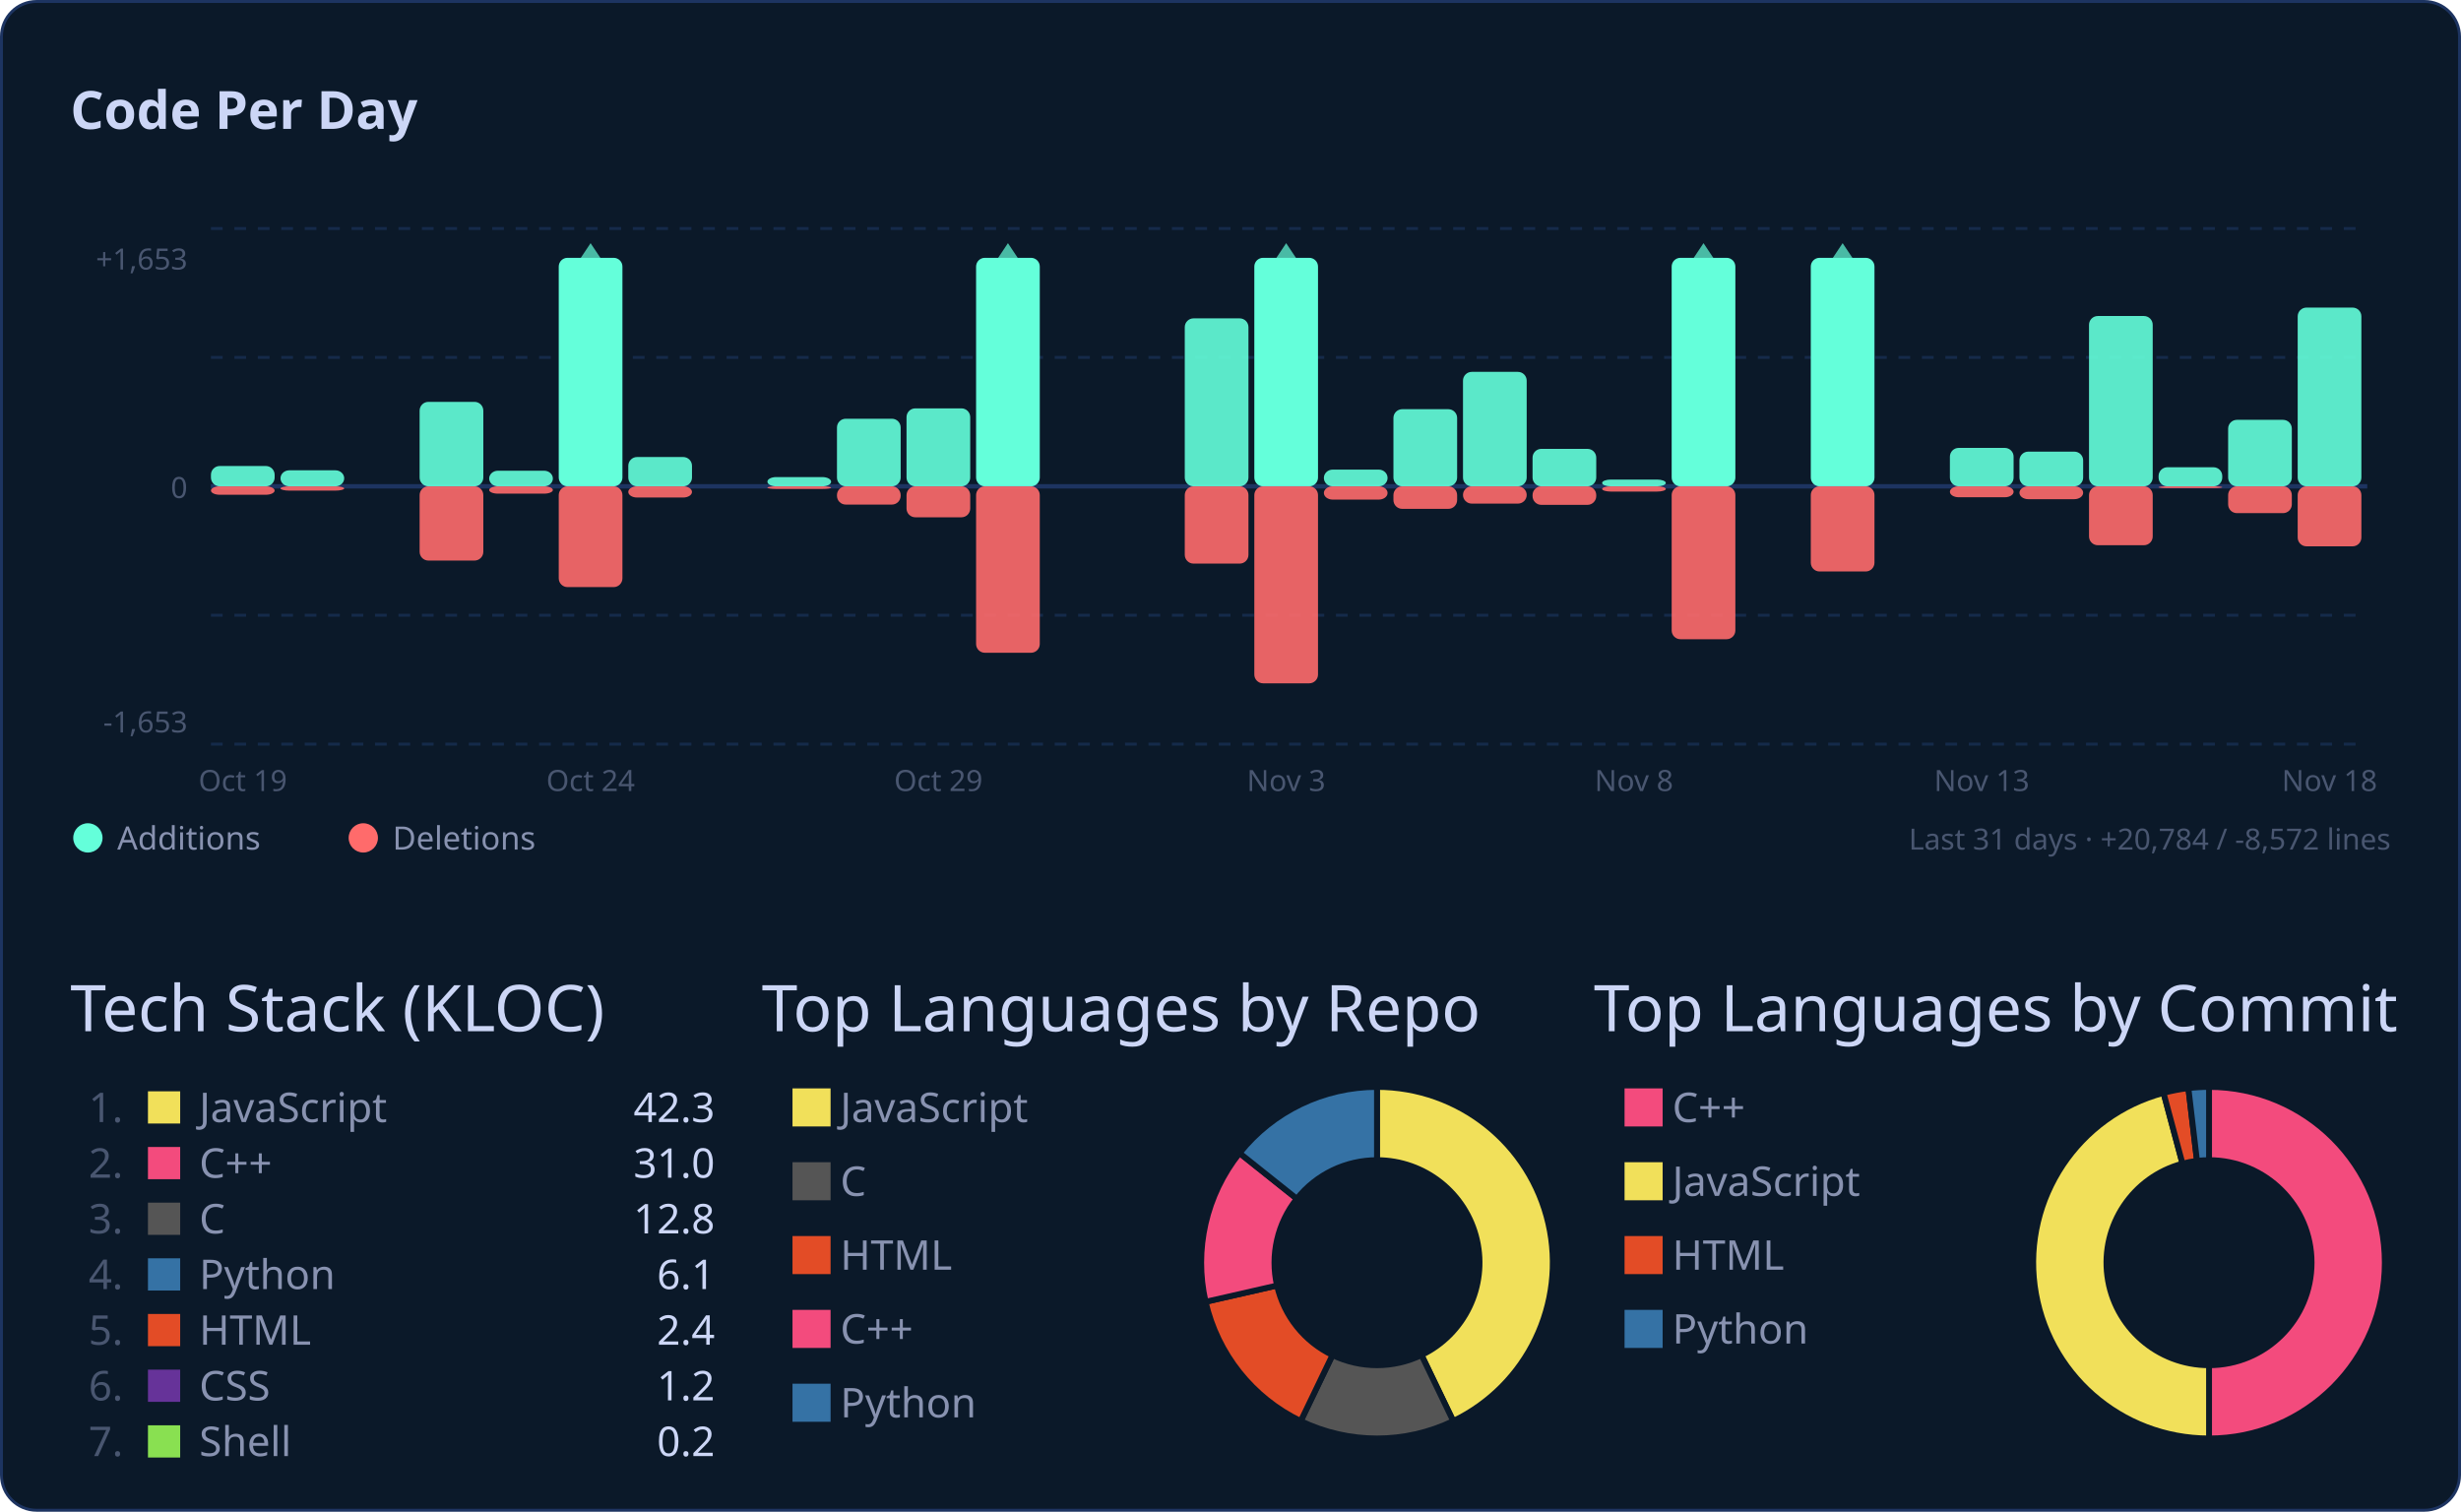
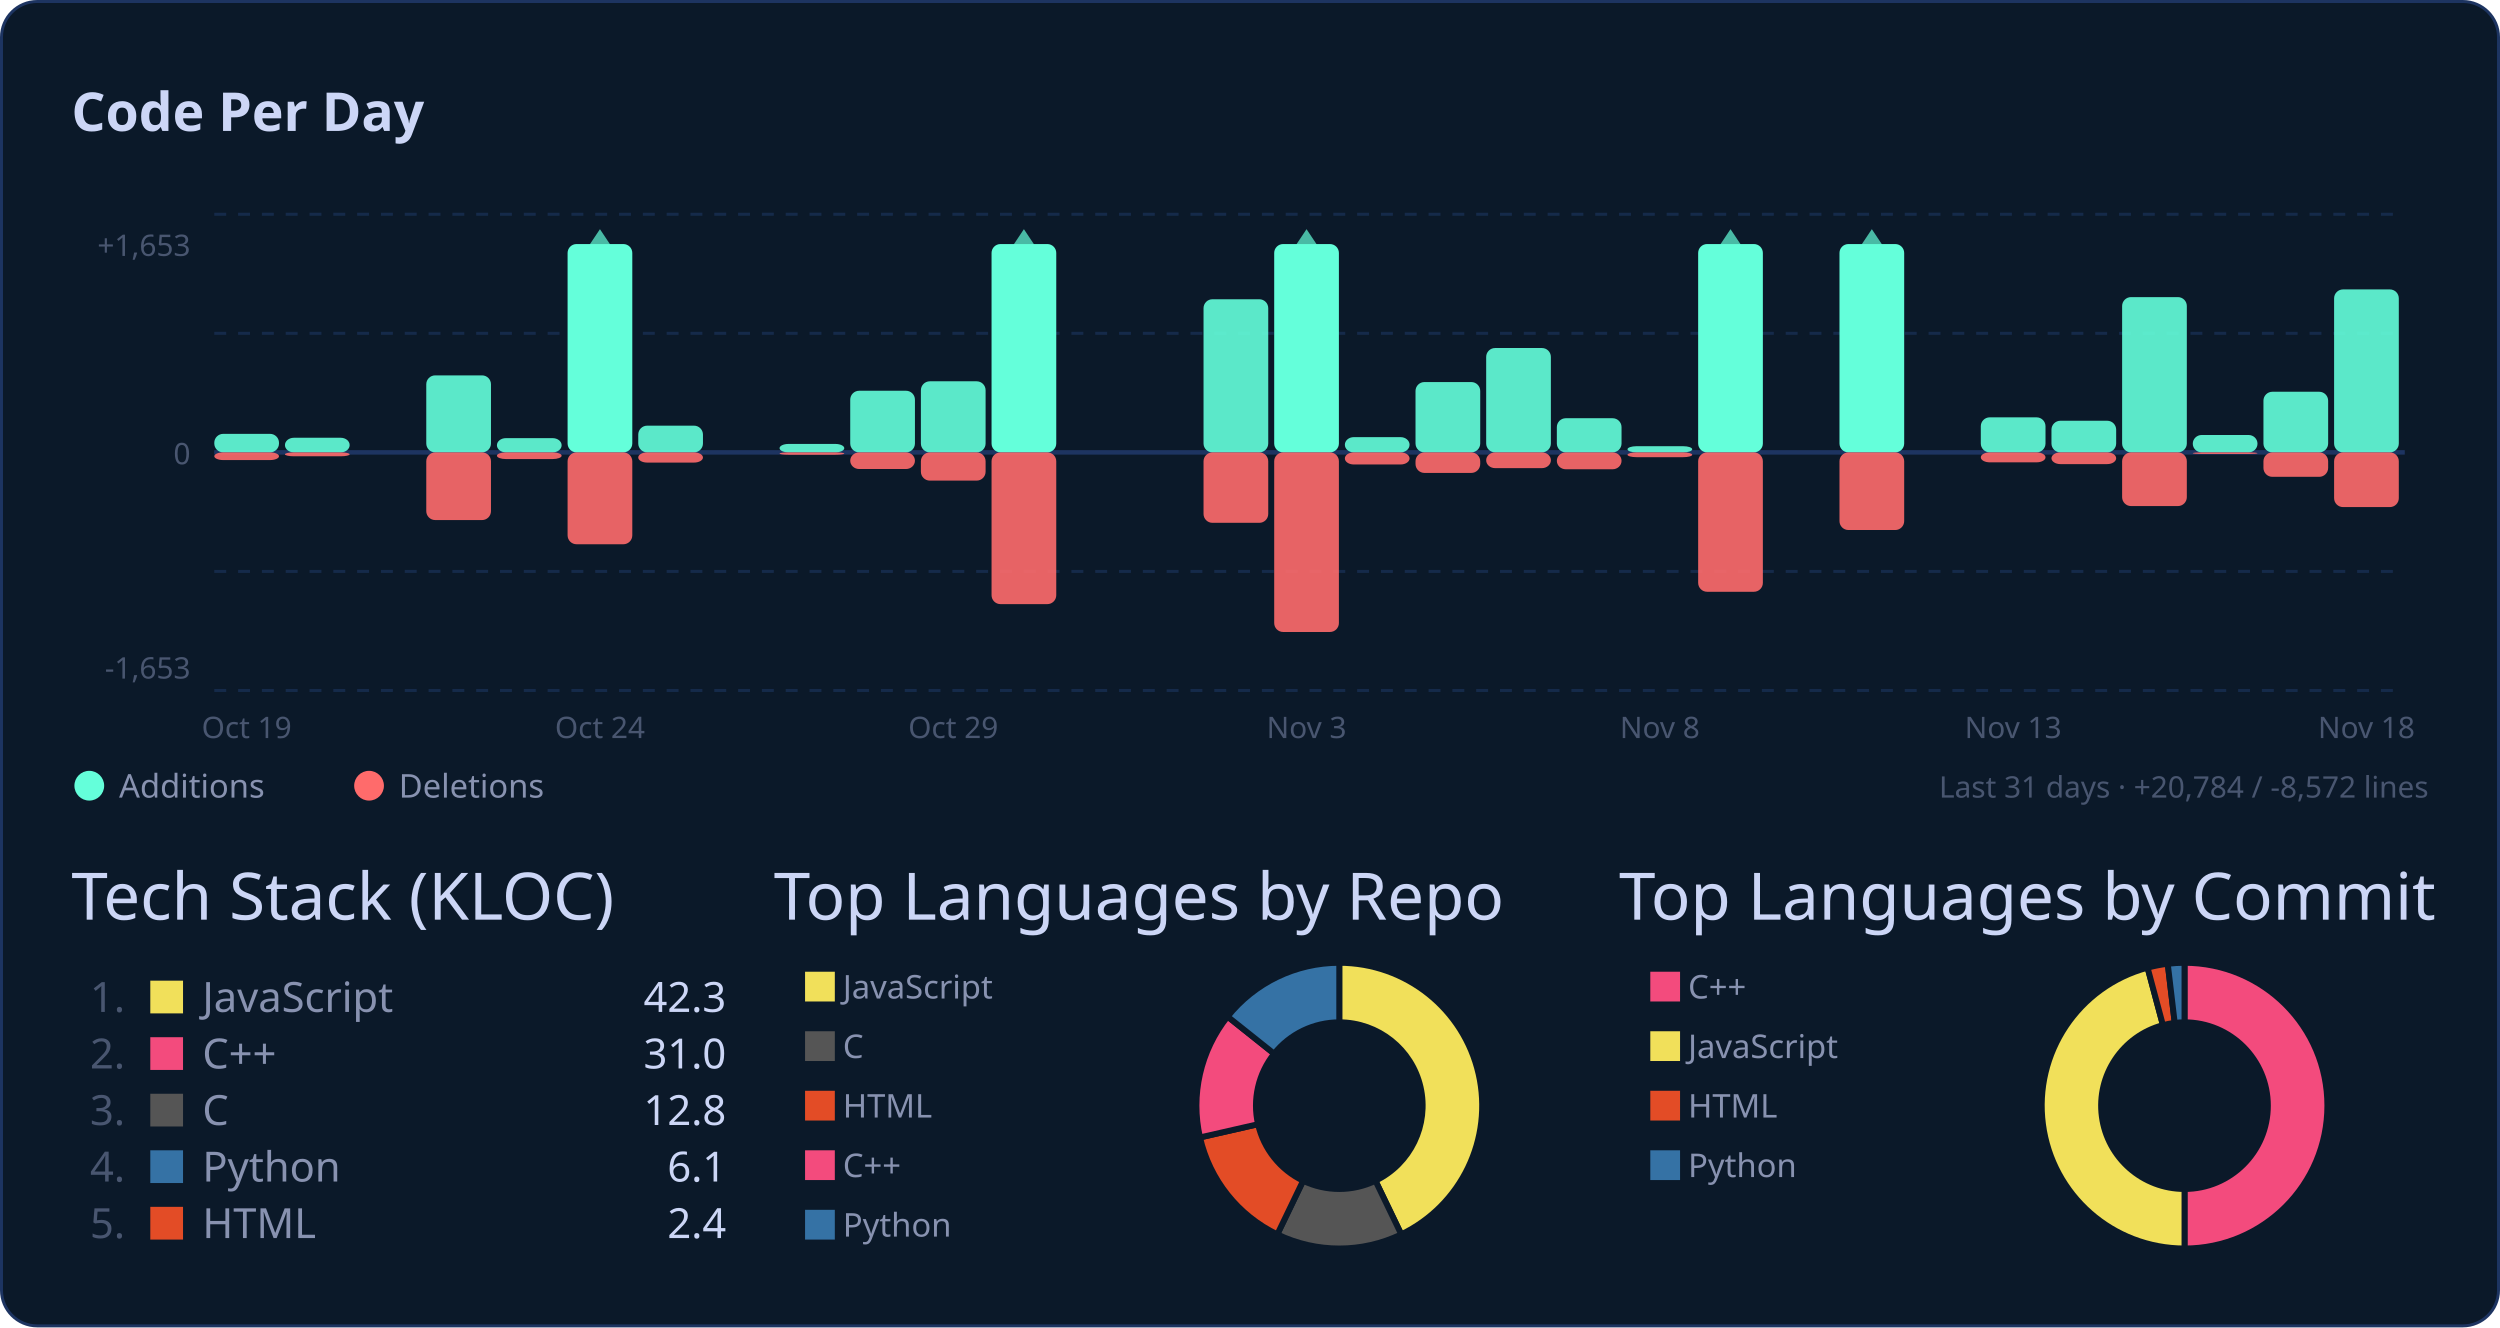
- <svg xmlns="http://www.w3.org/2000/svg" width="840" height="516" viewBox="0 0 840 516">
+ <svg xmlns="http://www.w3.org/2000/svg" width="840" height="446" viewBox="0 0 840 446">
  <style>
      @keyframes fadeInUp {
        from { opacity: 0; transform: translateY(12px); }
        to   { opacity: 1; transform: translateY(0); }
      }
      .cpd-header  { animation: fadeInUp 0.5s ease both; }
      .cpd-chart   { animation: fadeInUp 0.5s ease 0.15s both; }
      .cpd-legend  { animation: fadeInUp 0.5s ease 0.3s both; }
      .cpd-stack   { animation: fadeInUp 0.5s ease 0.45s both; }
    </style>
-   <rect x="0.5" y="0.5" width="839" height="515" rx="12" fill="#0b1929" stroke="#1d3461" stroke-width="1" />
+   <rect x="0.5" y="0.5" width="839" height="445" rx="12" fill="#0b1929" stroke="#1d3461" stroke-width="1" />
  <g class="cpd-header">
    <text x="24" y="44" fill="#ccd6f6" font-size="18" font-family="'Segoe UI', sans-serif" font-weight="700">Code Per Day</text>
  </g>
  <g class="cpd-chart">
-     <line x1="72" y1="78" x2="808" y2="78" stroke="#152a4a" stroke-width="1" stroke-dasharray="4,4" />
-     <line x1="72" y1="122" x2="808" y2="122" stroke="#152a4a" stroke-width="1" stroke-dasharray="4,4" />
-     <line x1="72" y1="166" x2="808" y2="166" stroke="#152a4a" stroke-width="1" stroke-dasharray="4,4" />
-     <line x1="72" y1="210" x2="808" y2="210" stroke="#152a4a" stroke-width="1" stroke-dasharray="4,4" />
-     <line x1="72" y1="254" x2="808" y2="254" stroke="#152a4a" stroke-width="1" stroke-dasharray="4,4" />
-     <line x1="72" y1="166" x2="808" y2="166" stroke="#1d3461" stroke-width="1.5" />
-     <text x="64" y="92" fill="#495670" font-size="10" font-family="'Segoe UI', sans-serif" text-anchor="end">+1,653</text>
-     <text x="64" y="250" fill="#495670" font-size="10" font-family="'Segoe UI', sans-serif" text-anchor="end">-1,653</text>
-     <text x="64" y="170" fill="#495670" font-size="10" font-family="'Segoe UI', sans-serif" text-anchor="end">0</text>
-     <rect x="72" y="159.064" width="21.742" height="6.936" fill="#64ffda" rx="3" opacity="0.9" />
-     <rect x="72" y="166" width="21.742" height="2.878" fill="#ff6b6b" rx="3" opacity="0.9" />
-     <rect x="95.742" y="160.526" width="21.742" height="5.474" fill="#64ffda" rx="3" opacity="0.9" />
-     <rect x="95.742" y="166" width="21.742" height="1.463" fill="#ff6b6b" rx="3" opacity="0.9" />
-     <rect x="143.226" y="137.169" width="21.742" height="28.831" fill="#64ffda" rx="3" opacity="0.9" />
-     <rect x="143.226" y="166" width="21.742" height="25.339" fill="#ff6b6b" rx="3" opacity="0.9" />
-     <rect x="166.968" y="160.668" width="21.742" height="5.332" fill="#64ffda" rx="3" opacity="0.9" />
-     <rect x="166.968" y="166" width="21.742" height="2.501" fill="#ff6b6b" rx="3" opacity="0.9" />
-     <rect x="190.71" y="88" width="21.742" height="78" fill="#64ffda" rx="3" opacity="1" />
-     <polygon points="197.581,89 205.581,89 201.581,83" fill="#64ffda" opacity="0.7" />
-     <rect x="190.71" y="166" width="21.742" height="34.399" fill="#ff6b6b" rx="3" opacity="0.9" />
-     <rect x="214.452" y="155.996" width="21.742" height="10.004" fill="#64ffda" rx="3" opacity="0.9" />
-     <rect x="214.452" y="166" width="21.742" height="3.822" fill="#ff6b6b" rx="3" opacity="0.9" />
-     <rect x="261.935" y="162.838" width="21.742" height="3.162" fill="#64ffda" rx="3" opacity="0.9" />
-     <rect x="261.935" y="166" width="21.742" height="0.897" fill="#ff6b6b" rx="3" opacity="0.9" />
-     <rect x="285.677" y="142.926" width="21.742" height="23.074" fill="#64ffda" rx="3" opacity="0.9" />
-     <rect x="285.677" y="166" width="21.742" height="6.229" fill="#ff6b6b" rx="3" opacity="0.9" />
-     <rect x="309.419" y="139.387" width="21.742" height="26.613" fill="#64ffda" rx="3" opacity="0.9" />
-     <rect x="309.419" y="166" width="21.742" height="10.57" fill="#ff6b6b" rx="3" opacity="0.9" />
-     <rect x="333.161" y="88" width="21.742" height="78" fill="#64ffda" rx="3" opacity="1" />
-     <polygon points="340.032,89 348.032,89 344.032,83" fill="#64ffda" opacity="0.7" />
-     <rect x="333.161" y="166" width="21.742" height="56.813" fill="#ff6b6b" rx="3" opacity="0.9" />
-     <rect x="404.387" y="108.668" width="21.742" height="57.332" fill="#64ffda" rx="3" opacity="0.9" />
-     <rect x="404.387" y="166" width="21.742" height="26.377" fill="#ff6b6b" rx="3" opacity="0.9" />
-     <rect x="428.129" y="88" width="21.742" height="78" fill="#64ffda" rx="3" opacity="1" />
-     <polygon points="435,89 443,89 439,83" fill="#64ffda" opacity="0.7" />
-     <rect x="428.129" y="166" width="21.742" height="67.241" fill="#ff6b6b" rx="3" opacity="0.9" />
-     <rect x="451.871" y="160.29" width="21.742" height="5.71" fill="#64ffda" rx="3" opacity="0.9" />
-     <rect x="451.871" y="166" width="21.742" height="4.53" fill="#ff6b6b" rx="3" opacity="0.9" />
-     <rect x="475.613" y="139.67" width="21.742" height="26.33" fill="#64ffda" rx="3" opacity="0.9" />
-     <rect x="475.613" y="166" width="21.742" height="7.691" fill="#ff6b6b" rx="3" opacity="0.9" />
-     <rect x="499.355" y="126.929" width="21.742" height="39.071" fill="#64ffda" rx="3" opacity="0.9" />
-     <rect x="499.355" y="166" width="21.742" height="5.898" fill="#ff6b6b" rx="3" opacity="0.9" />
-     <rect x="523.097" y="153.212" width="21.742" height="12.788" fill="#64ffda" rx="3" opacity="0.9" />
-     <rect x="523.097" y="166" width="21.742" height="6.323" fill="#ff6b6b" rx="3" opacity="0.9" />
-     <rect x="546.839" y="163.688" width="21.742" height="2.312" fill="#64ffda" rx="3" opacity="0.9" />
-     <rect x="546.839" y="166" width="21.742" height="1.793" fill="#ff6b6b" rx="3" opacity="0.9" />
-     <rect x="570.581" y="88" width="21.742" height="78" fill="#64ffda" rx="3" opacity="1" />
-     <polygon points="577.452,89 585.452,89 581.452,83" fill="#64ffda" opacity="0.7" />
-     <rect x="570.581" y="166" width="21.742" height="52.189" fill="#ff6b6b" rx="3" opacity="0.9" />
-     <rect x="618.065" y="88" width="21.742" height="78" fill="#64ffda" rx="3" opacity="1" />
-     <polygon points="624.935,89 632.935,89 628.935,83" fill="#64ffda" opacity="0.7" />
-     <rect x="618.065" y="166" width="21.742" height="29.067" fill="#ff6b6b" rx="3" opacity="0.9" />
-     <rect x="665.548" y="152.882" width="21.742" height="13.118" fill="#64ffda" rx="3" opacity="0.9" />
-     <rect x="665.548" y="166" width="21.742" height="3.728" fill="#ff6b6b" rx="3" opacity="0.9" />
-     <rect x="689.29" y="154.156" width="21.742" height="11.844" fill="#64ffda" rx="3" opacity="0.9" />
-     <rect x="689.29" y="166" width="21.742" height="4.388" fill="#ff6b6b" rx="3" opacity="0.9" />
-     <rect x="713.032" y="107.866" width="21.742" height="58.134" fill="#64ffda" rx="3" opacity="0.9" />
-     <rect x="713.032" y="166" width="21.742" height="20.102" fill="#ff6b6b" rx="3" opacity="0.9" />
-     <rect x="736.774" y="159.488" width="21.742" height="6.512" fill="#64ffda" rx="3" opacity="0.9" />
-     <rect x="736.774" y="166" width="21.742" height="0.613" fill="#ff6b6b" rx="3" opacity="0.9" />
-     <rect x="760.516" y="143.303" width="21.742" height="22.697" fill="#64ffda" rx="3" opacity="0.9" />
-     <rect x="760.516" y="166" width="21.742" height="9.154" fill="#ff6b6b" rx="3" opacity="0.9" />
-     <rect x="784.258" y="104.987" width="21.742" height="61.013" fill="#64ffda" rx="3" opacity="0.9" />
-     <rect x="784.258" y="166" width="21.742" height="20.479" fill="#ff6b6b" rx="3" opacity="0.9" />
-     <text x="82.871" y="270" fill="#495670" font-size="10" font-family="'Segoe UI', sans-serif" text-anchor="middle">Oct 19</text>
-     <text x="201.581" y="270" fill="#495670" font-size="10" font-family="'Segoe UI', sans-serif" text-anchor="middle">Oct 24</text>
-     <text x="320.29" y="270" fill="#495670" font-size="10" font-family="'Segoe UI', sans-serif" text-anchor="middle">Oct 29</text>
-     <text x="439" y="270" fill="#495670" font-size="10" font-family="'Segoe UI', sans-serif" text-anchor="middle">Nov 3</text>
-     <text x="557.71" y="270" fill="#495670" font-size="10" font-family="'Segoe UI', sans-serif" text-anchor="middle">Nov 8</text>
-     <text x="676.419" y="270" fill="#495670" font-size="10" font-family="'Segoe UI', sans-serif" text-anchor="middle">Nov 13</text>
-     <text x="795.129" y="270" fill="#495670" font-size="10" font-family="'Segoe UI', sans-serif" text-anchor="middle">Nov 18</text>
+     <line x1="72" y1="72" x2="808" y2="72" stroke="#152a4a" stroke-width="1" stroke-dasharray="4,4" />
+     <line x1="72" y1="112" x2="808" y2="112" stroke="#152a4a" stroke-width="1" stroke-dasharray="4,4" />
+     <line x1="72" y1="152" x2="808" y2="152" stroke="#152a4a" stroke-width="1" stroke-dasharray="4,4" />
+     <line x1="72" y1="192" x2="808" y2="192" stroke="#152a4a" stroke-width="1" stroke-dasharray="4,4" />
+     <line x1="72" y1="232" x2="808" y2="232" stroke="#152a4a" stroke-width="1" stroke-dasharray="4,4" />
+     <line x1="72" y1="152" x2="808" y2="152" stroke="#1d3461" stroke-width="1.5" />
+     <text x="64" y="86" fill="#495670" font-size="10" font-family="'Segoe UI', sans-serif" text-anchor="end">+1,653</text>
+     <text x="64" y="228" fill="#495670" font-size="10" font-family="'Segoe UI', sans-serif" text-anchor="end">-1,653</text>
+     <text x="64" y="156" fill="#495670" font-size="10" font-family="'Segoe UI', sans-serif" text-anchor="end">0</text>
+     <rect x="72" y="145.775" width="21.742" height="6.225" fill="#64ffda" rx="3" opacity="0.9" />
+     <rect x="72" y="152" width="21.742" height="2.583" fill="#ff6b6b" rx="3" opacity="0.9" />
+     <rect x="95.742" y="147.088" width="21.742" height="4.912" fill="#64ffda" rx="3" opacity="0.9" />
+     <rect x="95.742" y="152" width="21.742" height="1.313" fill="#ff6b6b" rx="3" opacity="0.9" />
+     <rect x="143.226" y="126.126" width="21.742" height="25.874" fill="#64ffda" rx="3" opacity="0.9" />
+     <rect x="143.226" y="152" width="21.742" height="22.74" fill="#ff6b6b" rx="3" opacity="0.9" />
+     <rect x="166.968" y="147.215" width="21.742" height="4.785" fill="#64ffda" rx="3" opacity="0.9" />
+     <rect x="166.968" y="152" width="21.742" height="2.244" fill="#ff6b6b" rx="3" opacity="0.9" />
+     <rect x="190.71" y="82" width="21.742" height="70" fill="#64ffda" rx="3" opacity="1" />
+     <polygon points="197.581,83 205.581,83 201.581,77" fill="#64ffda" opacity="0.7" />
+     <rect x="190.71" y="152" width="21.742" height="30.871" fill="#ff6b6b" rx="3" opacity="0.9" />
+     <rect x="214.452" y="143.022" width="21.742" height="8.978" fill="#64ffda" rx="3" opacity="0.9" />
+     <rect x="214.452" y="152" width="21.742" height="3.43" fill="#ff6b6b" rx="3" opacity="0.9" />
+     <rect x="261.935" y="149.163" width="21.742" height="2.837" fill="#64ffda" rx="3" opacity="0.9" />
+     <rect x="261.935" y="152" width="21.742" height="0.805" fill="#ff6b6b" rx="3" opacity="0.9" />
+     <rect x="285.677" y="131.292" width="21.742" height="20.708" fill="#64ffda" rx="3" opacity="0.9" />
+     <rect x="285.677" y="152" width="21.742" height="5.59" fill="#ff6b6b" rx="3" opacity="0.9" />
+     <rect x="309.419" y="128.116" width="21.742" height="23.884" fill="#64ffda" rx="3" opacity="0.9" />
+     <rect x="309.419" y="152" width="21.742" height="9.486" fill="#ff6b6b" rx="3" opacity="0.9" />
+     <rect x="333.161" y="82" width="21.742" height="70" fill="#64ffda" rx="3" opacity="1" />
+     <polygon points="340.032,83 348.032,83 344.032,77" fill="#64ffda" opacity="0.7" />
+     <rect x="333.161" y="152" width="21.742" height="50.986" fill="#ff6b6b" rx="3" opacity="0.9" />
+     <rect x="404.387" y="100.548" width="21.742" height="51.452" fill="#64ffda" rx="3" opacity="0.9" />
+     <rect x="404.387" y="152" width="21.742" height="23.672" fill="#ff6b6b" rx="3" opacity="0.9" />
+     <rect x="428.129" y="82" width="21.742" height="70" fill="#64ffda" rx="3" opacity="1" />
+     <polygon points="435,83 443,83 439,77" fill="#64ffda" opacity="0.7" />
+     <rect x="428.129" y="152" width="21.742" height="60.345" fill="#ff6b6b" rx="3" opacity="0.9" />
+     <rect x="451.871" y="146.876" width="21.742" height="5.124" fill="#64ffda" rx="3" opacity="0.9" />
+     <rect x="451.871" y="152" width="21.742" height="4.065" fill="#ff6b6b" rx="3" opacity="0.9" />
+     <rect x="475.613" y="128.37" width="21.742" height="23.63" fill="#64ffda" rx="3" opacity="0.9" />
+     <rect x="475.613" y="152" width="21.742" height="6.903" fill="#ff6b6b" rx="3" opacity="0.9" />
+     <rect x="499.355" y="116.936" width="21.742" height="35.064" fill="#64ffda" rx="3" opacity="0.9" />
+     <rect x="499.355" y="152" width="21.742" height="5.293" fill="#ff6b6b" rx="3" opacity="0.9" />
+     <rect x="523.097" y="140.524" width="21.742" height="11.476" fill="#64ffda" rx="3" opacity="0.9" />
+     <rect x="523.097" y="152" width="21.742" height="5.675" fill="#ff6b6b" rx="3" opacity="0.9" />
+     <rect x="546.839" y="149.925" width="21.742" height="2.075" fill="#64ffda" rx="3" opacity="0.9" />
+     <rect x="546.839" y="152" width="21.742" height="1.609" fill="#ff6b6b" rx="3" opacity="0.9" />
+     <rect x="570.581" y="82" width="21.742" height="70" fill="#64ffda" rx="3" opacity="1" />
+     <polygon points="577.452,83 585.452,83 581.452,77" fill="#64ffda" opacity="0.7" />
+     <rect x="570.581" y="152" width="21.742" height="46.836" fill="#ff6b6b" rx="3" opacity="0.9" />
+     <rect x="618.065" y="82" width="21.742" height="70" fill="#64ffda" rx="3" opacity="1" />
+     <polygon points="624.935,83 632.935,83 628.935,77" fill="#64ffda" opacity="0.7" />
+     <rect x="618.065" y="152" width="21.742" height="26.086" fill="#ff6b6b" rx="3" opacity="0.9" />
+     <rect x="665.548" y="140.227" width="21.742" height="11.773" fill="#64ffda" rx="3" opacity="0.9" />
+     <rect x="665.548" y="152" width="21.742" height="3.345" fill="#ff6b6b" rx="3" opacity="0.9" />
+     <rect x="689.29" y="141.371" width="21.742" height="10.629" fill="#64ffda" rx="3" opacity="0.9" />
+     <rect x="689.29" y="152" width="21.742" height="3.938" fill="#ff6b6b" rx="3" opacity="0.9" />
+     <rect x="713.032" y="99.828" width="21.742" height="52.172" fill="#64ffda" rx="3" opacity="0.9" />
+     <rect x="713.032" y="152" width="21.742" height="18.04" fill="#ff6b6b" rx="3" opacity="0.9" />
+     <rect x="736.774" y="146.156" width="21.742" height="5.844" fill="#64ffda" rx="3" opacity="0.9" />
+     <rect x="736.774" y="152" width="21.742" height="0.551" fill="#ff6b6b" rx="3" opacity="0.9" />
+     <rect x="760.516" y="131.631" width="21.742" height="20.369" fill="#64ffda" rx="3" opacity="0.9" />
+     <rect x="760.516" y="152" width="21.742" height="8.215" fill="#ff6b6b" rx="3" opacity="0.9" />
+     <rect x="784.258" y="97.245" width="21.742" height="54.755" fill="#64ffda" rx="3" opacity="0.9" />
+     <rect x="784.258" y="152" width="21.742" height="18.379" fill="#ff6b6b" rx="3" opacity="0.9" />
+     <text x="82.871" y="248" fill="#495670" font-size="10" font-family="'Segoe UI', sans-serif" text-anchor="middle">Oct 19</text>
+     <text x="201.581" y="248" fill="#495670" font-size="10" font-family="'Segoe UI', sans-serif" text-anchor="middle">Oct 24</text>
+     <text x="320.29" y="248" fill="#495670" font-size="10" font-family="'Segoe UI', sans-serif" text-anchor="middle">Oct 29</text>
+     <text x="439" y="248" fill="#495670" font-size="10" font-family="'Segoe UI', sans-serif" text-anchor="middle">Nov 3</text>
+     <text x="557.71" y="248" fill="#495670" font-size="10" font-family="'Segoe UI', sans-serif" text-anchor="middle">Nov 8</text>
+     <text x="676.419" y="248" fill="#495670" font-size="10" font-family="'Segoe UI', sans-serif" text-anchor="middle">Nov 13</text>
+     <text x="795.129" y="248" fill="#495670" font-size="10" font-family="'Segoe UI', sans-serif" text-anchor="middle">Nov 18</text>
  </g>
  <g class="cpd-legend">
-     <circle cx="30" cy="286" r="5" fill="#64ffda" />
-     <text x="40" y="290" fill="#8892b0" font-size="11" font-family="'Segoe UI', sans-serif">Additions</text>
-     <circle cx="124" cy="286" r="5" fill="#ff6b6b" />
-     <text x="134" y="290" fill="#8892b0" font-size="11" font-family="'Segoe UI', sans-serif">Deletions</text>
-     <text x="816" y="290" fill="#495670" font-size="10" font-family="'Segoe UI', sans-serif" text-anchor="end">Last 31 days · +20,784 / -8,572 lines</text>
+     <circle cx="30" cy="264" r="5" fill="#64ffda" />
+     <text x="40" y="268" fill="#8892b0" font-size="11" font-family="'Segoe UI', sans-serif">Additions</text>
+     <circle cx="124" cy="264" r="5" fill="#ff6b6b" />
+     <text x="134" y="268" fill="#8892b0" font-size="11" font-family="'Segoe UI', sans-serif">Deletions</text>
+     <text x="816" y="268" fill="#495670" font-size="10" font-family="'Segoe UI', sans-serif" text-anchor="end">Last 31 days · +20,784 / -8,572 lines</text>
  </g>
  <g class="cpd-stack">
-     <text x="24" y="352" fill="#ccd6f6" font-size="22" font-family="'Segoe UI', Ubuntu, 'Helvetica Neue', sans-serif">Tech Stack (KLOC)</text>
-     <text x="42" y="383" fill="#495670" font-size="14" text-anchor="end" font-family="'Segoe UI', Ubuntu, 'Helvetica Neue', sans-serif">1.</text>
-     <rect x="50" y="372" width="12" height="12" fill="#f1e05a" stroke="#0b1929" stroke-width="1" />
-     <text x="68" y="383" fill="#8892b0" font-size="14" font-family="'Segoe UI', Ubuntu, 'Helvetica Neue', sans-serif">JavaScript</text>
-     <text x="244" y="383" fill="#ccd6f6" font-size="14" text-anchor="end" font-family="'Segoe UI', Ubuntu, 'Helvetica Neue', sans-serif">42.3</text>
-     <text x="42" y="402" fill="#495670" font-size="14" text-anchor="end" font-family="'Segoe UI', Ubuntu, 'Helvetica Neue', sans-serif">2.</text>
-     <rect x="50" y="391" width="12" height="12" fill="#f34b7d" stroke="#0b1929" stroke-width="1" />
-     <text x="68" y="402" fill="#8892b0" font-size="14" font-family="'Segoe UI', Ubuntu, 'Helvetica Neue', sans-serif">C++</text>
-     <text x="244" y="402" fill="#ccd6f6" font-size="14" text-anchor="end" font-family="'Segoe UI', Ubuntu, 'Helvetica Neue', sans-serif">31.0</text>
-     <text x="42" y="421" fill="#495670" font-size="14" text-anchor="end" font-family="'Segoe UI', Ubuntu, 'Helvetica Neue', sans-serif">3.</text>
-     <rect x="50" y="410" width="12" height="12" fill="#555555" stroke="#0b1929" stroke-width="1" />
-     <text x="68" y="421" fill="#8892b0" font-size="14" font-family="'Segoe UI', Ubuntu, 'Helvetica Neue', sans-serif">C</text>
-     <text x="244" y="421" fill="#ccd6f6" font-size="14" text-anchor="end" font-family="'Segoe UI', Ubuntu, 'Helvetica Neue', sans-serif">12.8</text>
-     <text x="42" y="440" fill="#495670" font-size="14" text-anchor="end" font-family="'Segoe UI', Ubuntu, 'Helvetica Neue', sans-serif">4.</text>
-     <rect x="50" y="429" width="12" height="12" fill="#3572A5" stroke="#0b1929" stroke-width="1" />
-     <text x="68" y="440" fill="#8892b0" font-size="14" font-family="'Segoe UI', Ubuntu, 'Helvetica Neue', sans-serif">Python</text>
-     <text x="244" y="440" fill="#ccd6f6" font-size="14" text-anchor="end" font-family="'Segoe UI', Ubuntu, 'Helvetica Neue', sans-serif">6.1</text>
-     <text x="42" y="459" fill="#495670" font-size="14" text-anchor="end" font-family="'Segoe UI', Ubuntu, 'Helvetica Neue', sans-serif">5.</text>
-     <rect x="50" y="448" width="12" height="12" fill="#e34c26" stroke="#0b1929" stroke-width="1" />
-     <text x="68" y="459" fill="#8892b0" font-size="14" font-family="'Segoe UI', Ubuntu, 'Helvetica Neue', sans-serif">HTML</text>
-     <text x="244" y="459" fill="#ccd6f6" font-size="14" text-anchor="end" font-family="'Segoe UI', Ubuntu, 'Helvetica Neue', sans-serif">2.4</text>
-     <text x="42" y="478" fill="#495670" font-size="14" text-anchor="end" font-family="'Segoe UI', Ubuntu, 'Helvetica Neue', sans-serif">6.</text>
-     <rect x="50" y="467" width="12" height="12" fill="#663399" stroke="#0b1929" stroke-width="1" />
-     <text x="68" y="478" fill="#8892b0" font-size="14" font-family="'Segoe UI', Ubuntu, 'Helvetica Neue', sans-serif">CSS</text>
-     <text x="244" y="478" fill="#ccd6f6" font-size="14" text-anchor="end" font-family="'Segoe UI', Ubuntu, 'Helvetica Neue', sans-serif">1.2</text>
-     <text x="42" y="497" fill="#495670" font-size="14" text-anchor="end" font-family="'Segoe UI', Ubuntu, 'Helvetica Neue', sans-serif">7.</text>
-     <rect x="50" y="486" width="12" height="12" fill="#89e051" stroke="#0b1929" stroke-width="1" />
-     <text x="68" y="497" fill="#8892b0" font-size="14" font-family="'Segoe UI', Ubuntu, 'Helvetica Neue', sans-serif">Shell</text>
-     <text x="244" y="497" fill="#ccd6f6" font-size="14" text-anchor="end" font-family="'Segoe UI', Ubuntu, 'Helvetica Neue', sans-serif">0.2</text>
-     <text x="260" y="352" fill="#ccd6f6" font-size="22" font-family="'Segoe UI', Ubuntu, 'Helvetica Neue', sans-serif">Top Languages by Repo</text>
-     <rect x="270" y="371.0" width="14" height="14" fill="#f1e05a" stroke="#0b1929" stroke-width="1" />
-     <text x="286.8" y="383.0" fill="#8892b0" font-size="14" font-family="'Segoe UI', Ubuntu, 'Helvetica Neue', sans-serif">JavaScript</text>
-     <rect x="270" y="396.2" width="14" height="14" fill="#555555" stroke="#0b1929" stroke-width="1" />
-     <text x="286.8" y="408.2" fill="#8892b0" font-size="14" font-family="'Segoe UI', Ubuntu, 'Helvetica Neue', sans-serif">C</text>
-     <rect x="270" y="421.4" width="14" height="14" fill="#e34c26" stroke="#0b1929" stroke-width="1" />
-     <text x="286.8" y="433.4" fill="#8892b0" font-size="14" font-family="'Segoe UI', Ubuntu, 'Helvetica Neue', sans-serif">HTML</text>
-     <rect x="270" y="446.6" width="14" height="14" fill="#f34b7d" stroke="#0b1929" stroke-width="1" />
-     <text x="286.8" y="458.6" fill="#8892b0" font-size="14" font-family="'Segoe UI', Ubuntu, 'Helvetica Neue', sans-serif">C++</text>
-     <rect x="270" y="471.8" width="14" height="14" fill="#3572A5" stroke="#0b1929" stroke-width="1" />
-     <text x="286.8" y="483.8" fill="#8892b0" font-size="14" font-family="'Segoe UI', Ubuntu, 'Helvetica Neue', sans-serif">Python</text>
-     <path d="M470.00,371.00A60,60,0,0,1,496.03,485.06L485.19,462.53A35,35,0,0,0,470.00,396.00Z" fill="#f1e05a" stroke="#0b1929" stroke-width="2" />
-     <path d="M496.03,485.06A60,60,0,0,1,443.97,485.06L454.81,462.53A35,35,0,0,0,485.19,462.53Z" fill="#555555" stroke="#0b1929" stroke-width="2" />
-     <path d="M443.97,485.06A60,60,0,0,1,411.50,444.35L435.88,438.79A35,35,0,0,0,454.81,462.53Z" fill="#e34c26" stroke="#0b1929" stroke-width="2" />
-     <path d="M411.50,444.35A60,60,0,0,1,423.09,393.59L442.64,409.18A35,35,0,0,0,435.88,438.79Z" fill="#f34b7d" stroke="#0b1929" stroke-width="2" />
-     <path d="M423.09,393.59A60,60,0,0,1,470.00,371.00L470.00,396.00A35,35,0,0,0,442.64,409.18Z" fill="#3572A5" stroke="#0b1929" stroke-width="2" />
-     <text x="544" y="352" fill="#ccd6f6" font-size="22" font-family="'Segoe UI', Ubuntu, 'Helvetica Neue', sans-serif">Top Languages by Commit</text>
-     <rect x="554" y="371.0" width="14" height="14" fill="#f34b7d" stroke="#0b1929" stroke-width="1" />
-     <text x="570.8" y="383.0" fill="#8892b0" font-size="14" font-family="'Segoe UI', Ubuntu, 'Helvetica Neue', sans-serif">C++</text>
-     <rect x="554" y="396.2" width="14" height="14" fill="#f1e05a" stroke="#0b1929" stroke-width="1" />
-     <text x="570.8" y="408.2" fill="#8892b0" font-size="14" font-family="'Segoe UI', Ubuntu, 'Helvetica Neue', sans-serif">JavaScript</text>
-     <rect x="554" y="421.4" width="14" height="14" fill="#e34c26" stroke="#0b1929" stroke-width="1" />
-     <text x="570.8" y="433.4" fill="#8892b0" font-size="14" font-family="'Segoe UI', Ubuntu, 'Helvetica Neue', sans-serif">HTML</text>
-     <rect x="554" y="446.6" width="14" height="14" fill="#3572A5" stroke="#0b1929" stroke-width="1" />
-     <text x="570.8" y="458.6" fill="#8892b0" font-size="14" font-family="'Segoe UI', Ubuntu, 'Helvetica Neue', sans-serif">Python</text>
-     <path d="M754.00,371.00A60,60,0,0,1,754.00,491.00L754.00,466.00A35,35,0,0,0,754.00,396.00Z" fill="#f34b7d" stroke="#0b1929" stroke-width="2" />
-     <path d="M754.00,491.00A60,60,0,0,1,738.47,373.04L744.94,397.19A35,35,0,0,0,754.00,466.00Z" fill="#f1e05a" stroke="#0b1929" stroke-width="2" />
-     <path d="M738.47,373.04A60,60,0,0,1,746.95,371.42L749.89,396.24A35,35,0,0,0,744.94,397.19Z" fill="#e34c26" stroke="#0b1929" stroke-width="2" />
-     <path d="M746.95,371.42A60,60,0,0,1,754.00,371.00L754.00,396.00A35,35,0,0,0,749.89,396.24Z" fill="#3572A5" stroke="#0b1929" stroke-width="2" />
+     <text x="24" y="309" fill="#ccd6f6" font-size="22" font-family="'Segoe UI', Ubuntu, 'Helvetica Neue', sans-serif">Tech Stack (KLOC)</text>
+     <text x="42" y="340" fill="#495670" font-size="14" text-anchor="end" font-family="'Segoe UI', Ubuntu, 'Helvetica Neue', sans-serif">1.</text>
+     <rect x="50" y="329" width="12" height="12" fill="#f1e05a" stroke="#0b1929" stroke-width="1" />
+     <text x="68" y="340" fill="#8892b0" font-size="14" font-family="'Segoe UI', Ubuntu, 'Helvetica Neue', sans-serif">JavaScript</text>
+     <text x="244" y="340" fill="#ccd6f6" font-size="14" text-anchor="end" font-family="'Segoe UI', Ubuntu, 'Helvetica Neue', sans-serif">42.3</text>
+     <text x="42" y="359" fill="#495670" font-size="14" text-anchor="end" font-family="'Segoe UI', Ubuntu, 'Helvetica Neue', sans-serif">2.</text>
+     <rect x="50" y="348" width="12" height="12" fill="#f34b7d" stroke="#0b1929" stroke-width="1" />
+     <text x="68" y="359" fill="#8892b0" font-size="14" font-family="'Segoe UI', Ubuntu, 'Helvetica Neue', sans-serif">C++</text>
+     <text x="244" y="359" fill="#ccd6f6" font-size="14" text-anchor="end" font-family="'Segoe UI', Ubuntu, 'Helvetica Neue', sans-serif">31.0</text>
+     <text x="42" y="378" fill="#495670" font-size="14" text-anchor="end" font-family="'Segoe UI', Ubuntu, 'Helvetica Neue', sans-serif">3.</text>
+     <rect x="50" y="367" width="12" height="12" fill="#555555" stroke="#0b1929" stroke-width="1" />
+     <text x="68" y="378" fill="#8892b0" font-size="14" font-family="'Segoe UI', Ubuntu, 'Helvetica Neue', sans-serif">C</text>
+     <text x="244" y="378" fill="#ccd6f6" font-size="14" text-anchor="end" font-family="'Segoe UI', Ubuntu, 'Helvetica Neue', sans-serif">12.8</text>
+     <text x="42" y="397" fill="#495670" font-size="14" text-anchor="end" font-family="'Segoe UI', Ubuntu, 'Helvetica Neue', sans-serif">4.</text>
+     <rect x="50" y="386" width="12" height="12" fill="#3572A5" stroke="#0b1929" stroke-width="1" />
+     <text x="68" y="397" fill="#8892b0" font-size="14" font-family="'Segoe UI', Ubuntu, 'Helvetica Neue', sans-serif">Python</text>
+     <text x="244" y="397" fill="#ccd6f6" font-size="14" text-anchor="end" font-family="'Segoe UI', Ubuntu, 'Helvetica Neue', sans-serif">6.1</text>
+     <text x="42" y="416" fill="#495670" font-size="14" text-anchor="end" font-family="'Segoe UI', Ubuntu, 'Helvetica Neue', sans-serif">5.</text>
+     <rect x="50" y="405" width="12" height="12" fill="#e34c26" stroke="#0b1929" stroke-width="1" />
+     <text x="68" y="416" fill="#8892b0" font-size="14" font-family="'Segoe UI', Ubuntu, 'Helvetica Neue', sans-serif">HTML</text>
+     <text x="244" y="416" fill="#ccd6f6" font-size="14" text-anchor="end" font-family="'Segoe UI', Ubuntu, 'Helvetica Neue', sans-serif">2.4</text>
+     <text x="260" y="309" fill="#ccd6f6" font-size="22" font-family="'Segoe UI', Ubuntu, 'Helvetica Neue', sans-serif">Top Languages by Repo</text>
+     <rect x="270" y="326.0" width="11" height="11" fill="#f1e05a" stroke="#0b1929" stroke-width="1" />
+     <text x="283.2" y="335.5" fill="#8892b0" font-size="11" font-family="'Segoe UI', Ubuntu, 'Helvetica Neue', sans-serif">JavaScript</text>
+     <rect x="270" y="346.0" width="11" height="11" fill="#555555" stroke="#0b1929" stroke-width="1" />
+     <text x="283.2" y="355.5" fill="#8892b0" font-size="11" font-family="'Segoe UI', Ubuntu, 'Helvetica Neue', sans-serif">C</text>
+     <rect x="270" y="366.0" width="11" height="11" fill="#e34c26" stroke="#0b1929" stroke-width="1" />
+     <text x="283.2" y="375.5" fill="#8892b0" font-size="11" font-family="'Segoe UI', Ubuntu, 'Helvetica Neue', sans-serif">HTML</text>
+     <rect x="270" y="386.0" width="11" height="11" fill="#f34b7d" stroke="#0b1929" stroke-width="1" />
+     <text x="283.2" y="395.5" fill="#8892b0" font-size="11" font-family="'Segoe UI', Ubuntu, 'Helvetica Neue', sans-serif">C++</text>
+     <rect x="270" y="406.0" width="11" height="11" fill="#3572A5" stroke="#0b1929" stroke-width="1" />
+     <text x="283.2" y="415.5" fill="#8892b0" font-size="11" font-family="'Segoe UI', Ubuntu, 'Helvetica Neue', sans-serif">Python</text>
+     <path d="M450.00,323.50A48,48,0,0,1,470.83,414.75L462.15,396.73A28,28,0,0,0,450.00,343.50Z" fill="#f1e05a" stroke="#0b1929" stroke-width="2" />
+     <path d="M470.83,414.75A48,48,0,0,1,429.17,414.75L437.85,396.73A28,28,0,0,0,462.15,396.73Z" fill="#555555" stroke="#0b1929" stroke-width="2" />
+     <path d="M429.17,414.75A48,48,0,0,1,403.20,382.18L422.70,377.73A28,28,0,0,0,437.85,396.73Z" fill="#e34c26" stroke="#0b1929" stroke-width="2" />
+     <path d="M403.20,382.18A48,48,0,0,1,412.47,341.57L428.11,354.04A28,28,0,0,0,422.70,377.73Z" fill="#f34b7d" stroke="#0b1929" stroke-width="2" />
+     <path d="M412.47,341.57A48,48,0,0,1,450.00,323.50L450.00,343.50A28,28,0,0,0,428.11,354.04Z" fill="#3572A5" stroke="#0b1929" stroke-width="2" />
+     <text x="544" y="309" fill="#ccd6f6" font-size="22" font-family="'Segoe UI', Ubuntu, 'Helvetica Neue', sans-serif">Top Languages by Commit</text>
+     <rect x="554" y="326.0" width="11" height="11" fill="#f34b7d" stroke="#0b1929" stroke-width="1" />
+     <text x="567.2" y="335.5" fill="#8892b0" font-size="11" font-family="'Segoe UI', Ubuntu, 'Helvetica Neue', sans-serif">C++</text>
+     <rect x="554" y="346.0" width="11" height="11" fill="#f1e05a" stroke="#0b1929" stroke-width="1" />
+     <text x="567.2" y="355.5" fill="#8892b0" font-size="11" font-family="'Segoe UI', Ubuntu, 'Helvetica Neue', sans-serif">JavaScript</text>
+     <rect x="554" y="366.0" width="11" height="11" fill="#e34c26" stroke="#0b1929" stroke-width="1" />
+     <text x="567.2" y="375.5" fill="#8892b0" font-size="11" font-family="'Segoe UI', Ubuntu, 'Helvetica Neue', sans-serif">HTML</text>
+     <rect x="554" y="386.0" width="11" height="11" fill="#3572A5" stroke="#0b1929" stroke-width="1" />
+     <text x="567.2" y="395.5" fill="#8892b0" font-size="11" font-family="'Segoe UI', Ubuntu, 'Helvetica Neue', sans-serif">Python</text>
+     <path d="M734.00,323.50A48,48,0,0,1,734.00,419.50L734.00,399.50A28,28,0,0,0,734.00,343.50Z" fill="#f34b7d" stroke="#0b1929" stroke-width="2" />
+     <path d="M734.00,419.50A48,48,0,0,1,721.58,325.14L726.75,344.45A28,28,0,0,0,734.00,399.50Z" fill="#f1e05a" stroke="#0b1929" stroke-width="2" />
+     <path d="M721.58,325.14A48,48,0,0,1,728.36,323.83L730.71,343.69A28,28,0,0,0,726.75,344.45Z" fill="#e34c26" stroke="#0b1929" stroke-width="2" />
+     <path d="M728.36,323.83A48,48,0,0,1,734.00,323.50L734.00,343.50A28,28,0,0,0,730.71,343.69Z" fill="#3572A5" stroke="#0b1929" stroke-width="2" />
  </g>
</svg>
